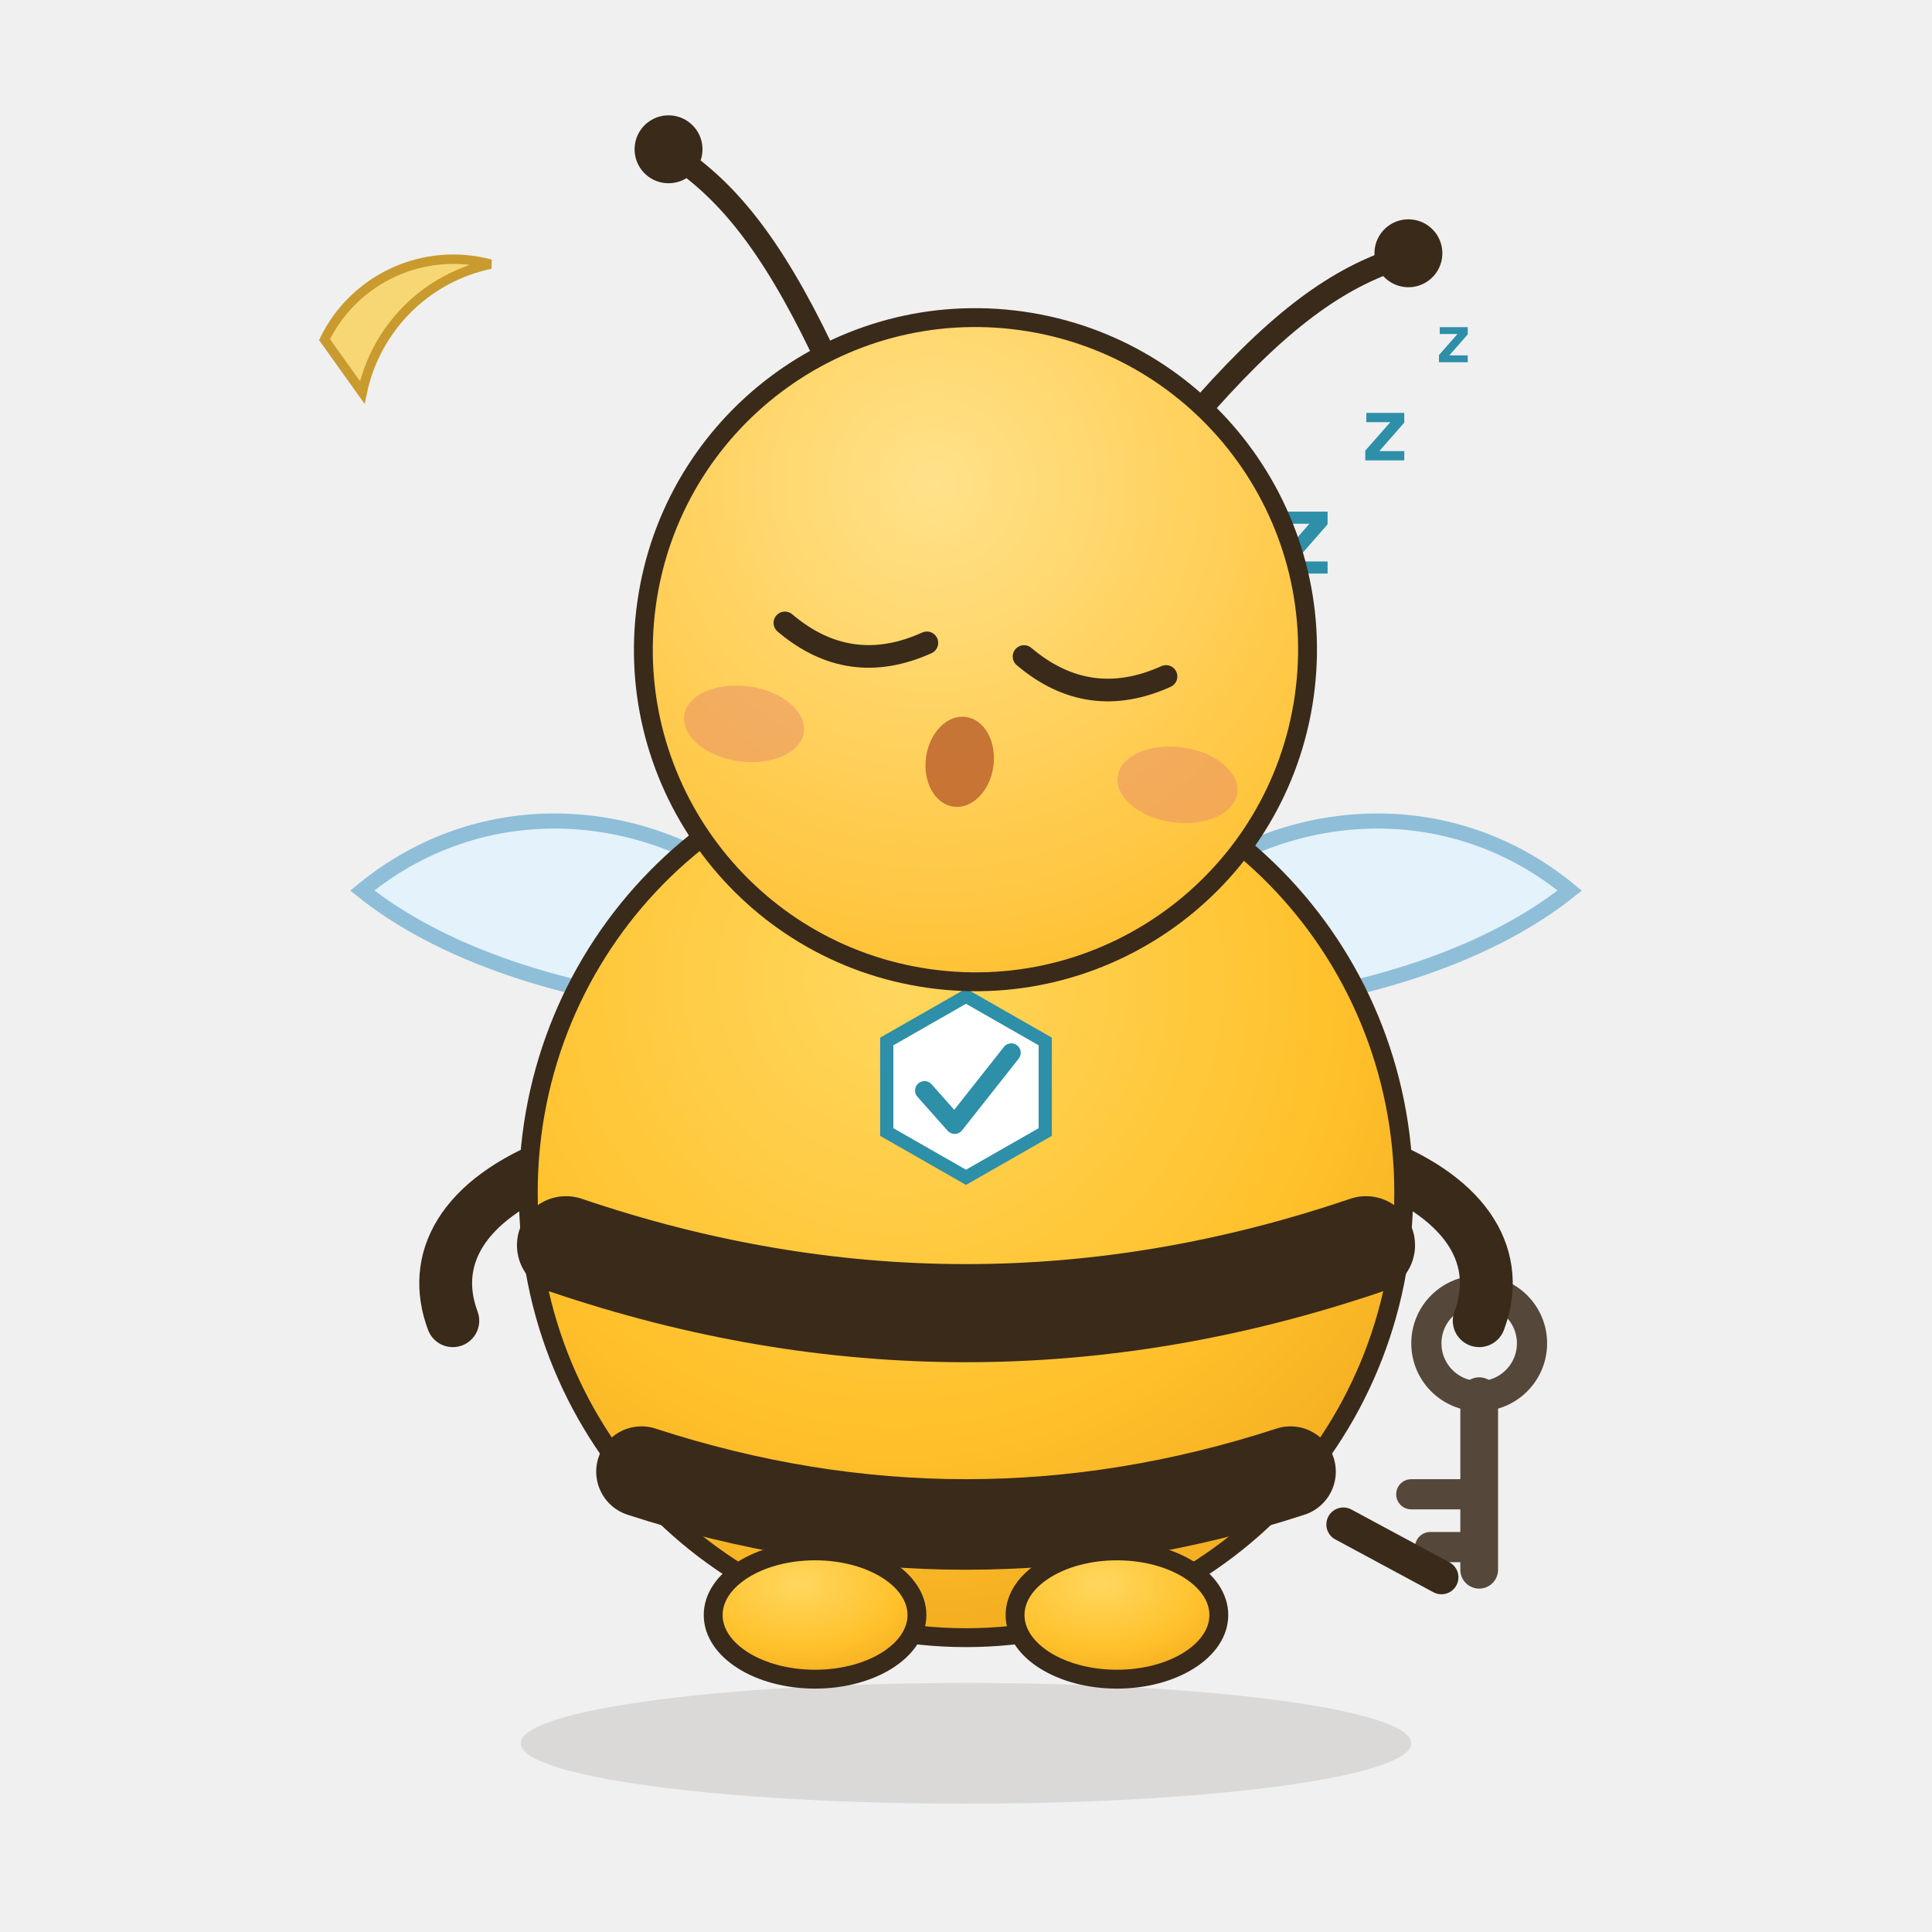
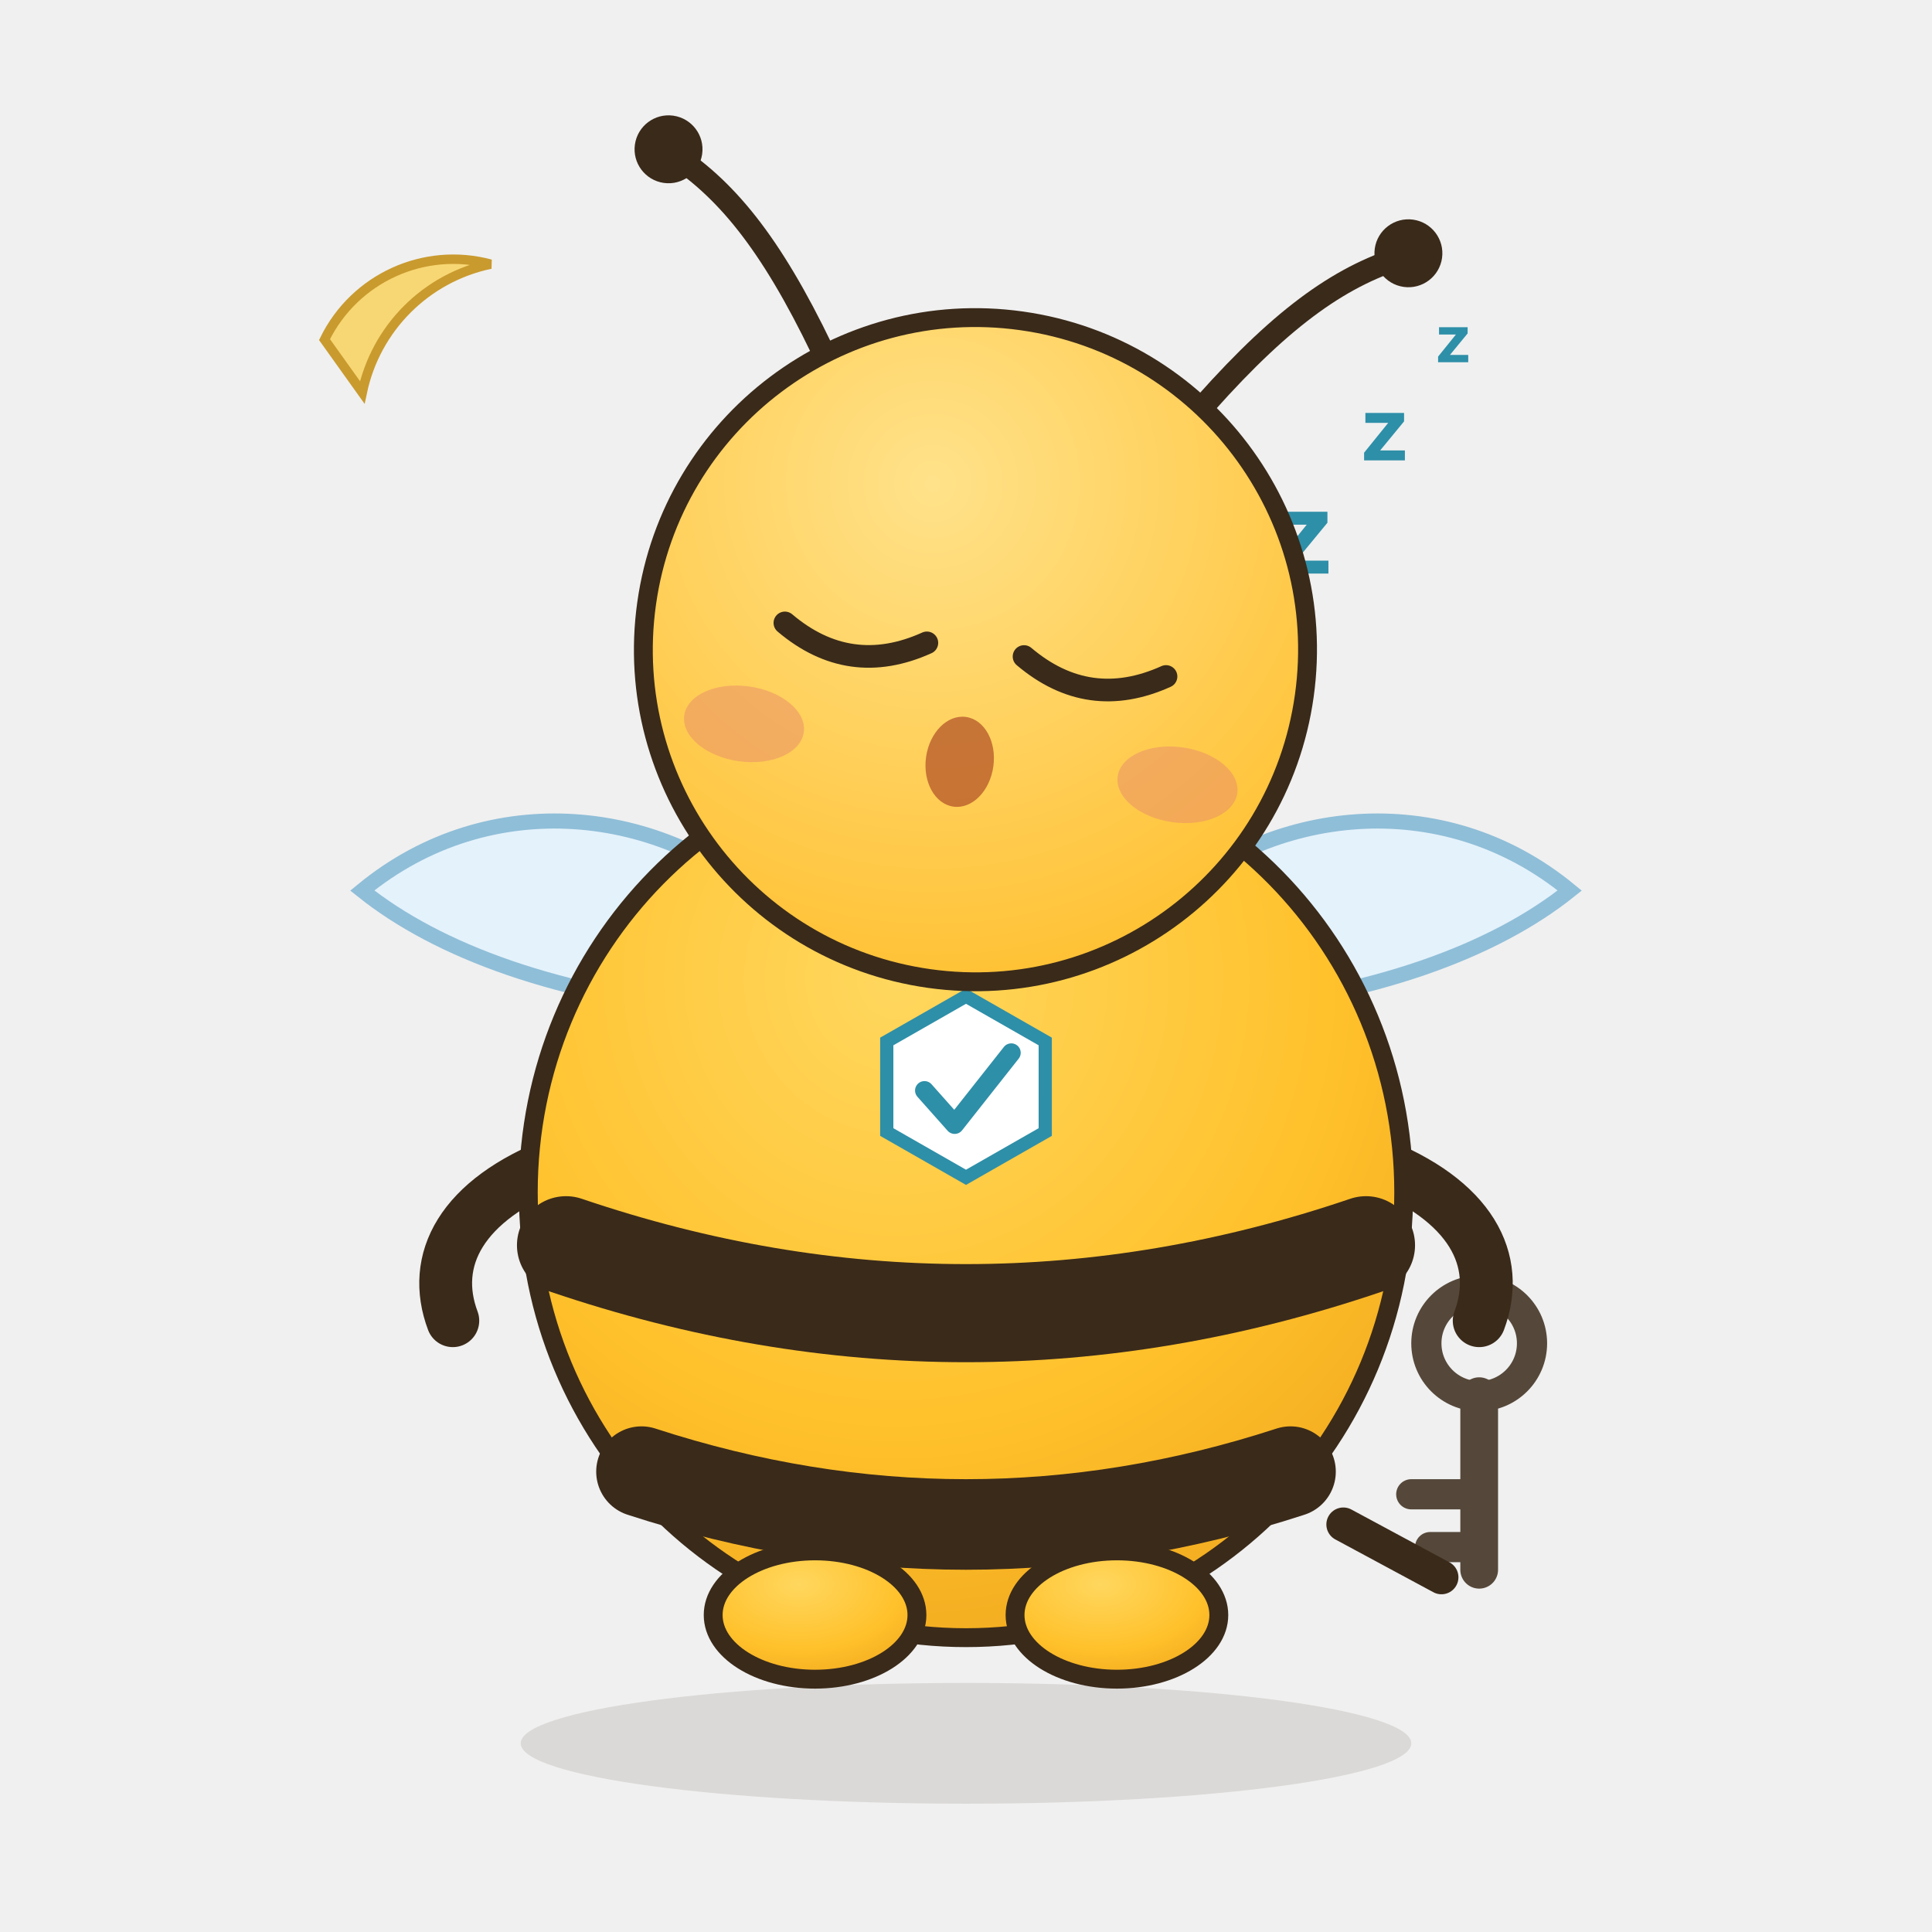
<svg xmlns="http://www.w3.org/2000/svg" viewBox="0 0 512 512" width="512" height="512" role="img" aria-label="Keeper · Dozing">
  <defs>
    <radialGradient id="bodyGrad" cx="42%" cy="26%" r="82%">
      <stop offset="0%" stop-color="#FFD75E" />
      <stop offset="62%" stop-color="#FFC12B" />
      <stop offset="100%" stop-color="#F0A81E" />
    </radialGradient>
    <radialGradient id="headGrad" cx="40%" cy="26%" r="82%">
      <stop offset="0%" stop-color="#FFE28A" />
      <stop offset="100%" stop-color="#FFBF2E" />
    </radialGradient>
    <radialGradient id="glowGrad" cx="50%" cy="50%" r="50%">
      <stop offset="0%" stop-color="#F0C64A" stop-opacity="0.55" />
      <stop offset="100%" stop-color="#F0C64A" stop-opacity="0" />
    </radialGradient>
  </defs>
  <ellipse cx="256" cy="462" rx="118" ry="16" fill="#3A2A1A" opacity="0.12" />
  <g>
    <path d="M192,268 C148,264 116,252 96,236 C130,208 176,214 204,240 Z" fill="#E4F2FB" stroke="#8FBED8" stroke-width="4" />
    <path d="M320,268 C364,264 396,252 416,236 C382,208 336,214 308,240 Z" fill="#E4F2FB" stroke="#8FBED8" stroke-width="4" />
  </g>
-   <g fill="#2E8FA8" font-family="ui-monospace,Menlo,monospace" font-weight="800">
+   <g fill="#2E8FA8" font-family="'JetBrains Mono','Noto Sans Mono','DejaVu Sans Mono',ui-monospace,monospace" font-weight="800">
    <text x="336" y="152" font-size="30">z</text>
    <text x="360" y="122" font-size="23">z</text>
    <text x="380" y="96" font-size="17">z</text>
  </g>
  <path d="M96,104 A44,44 0 0 1 130,70 A38,38 0 0 0 86,90 Z" fill="#F7D774" stroke="#C99A2E" stroke-width="2.5" />
  <g stroke="#3A2A1A" stroke-width="14" stroke-linecap="round" fill="none">
    <path d="M148,308 C122,318 114,334 120,350" />
    <path d="M364,308 C390,318 398,334 392,350" />
  </g>
  <g>
    <ellipse cx="256" cy="316" rx="116" ry="118" fill="url(#bodyGrad)" stroke="#3A2A1A" stroke-width="5" />
    <path d="M150,330 Q256,366 362,330" fill="none" stroke="#3A2A1A" stroke-width="26" stroke-linecap="round" />
    <path d="M170,390 Q256,418 342,390" fill="none" stroke="#3A2A1A" stroke-width="24" stroke-linecap="round" />
    <path d="M356,404 L382,418" stroke="#3A2A1A" stroke-width="9" stroke-linecap="round" />
    <ellipse cx="216" cy="428" rx="27" ry="17" fill="url(#bodyGrad)" stroke="#3A2A1A" stroke-width="5" />
    <ellipse cx="296" cy="428" rx="27" ry="17" fill="url(#bodyGrad)" stroke="#3A2A1A" stroke-width="5" />
  </g>
  <g>
    <polygon points="256,264 277,276 277,300 256,312 235,300 235,276" fill="#FFFFFF" stroke="#2E8FA8" stroke-width="3.5" />
    <path d="M245,289 L253,298 L268,279" fill="none" stroke="#2E8FA8" stroke-width="5" stroke-linecap="round" stroke-linejoin="round" />
  </g>
  <g opacity="0.85">
    <circle cx="392" cy="356" r="14" fill="none" stroke="#3A2A1A" stroke-width="8" />
    <path d="M392,370 L392,416" stroke="#3A2A1A" stroke-width="10" stroke-linecap="round" />
    <path d="M392,396 L374,396" stroke="#3A2A1A" stroke-width="8" stroke-linecap="round" />
    <path d="M392,410 L379,410" stroke="#3A2A1A" stroke-width="8" stroke-linecap="round" />
  </g>
  <g transform="rotate(8 256 190)">
    <path d="M208,104 C190,76 176,62 160,54" stroke="#3A2A1A" stroke-width="6" fill="none" stroke-linecap="round" />
    <path d="M304,104 C322,76 336,62 352,54" stroke="#3A2A1A" stroke-width="6" fill="none" stroke-linecap="round" />
    <circle cx="157" cy="52" r="9" fill="#3A2A1A" />
    <circle cx="355" cy="52" r="9" fill="#3A2A1A" />
    <circle cx="256" cy="172" r="88" fill="url(#headGrad)" stroke="#3A2A1A" stroke-width="5" />
    <ellipse cx="198" cy="200" rx="16" ry="10" fill="#E88B6A" opacity="0.5" />
    <ellipse cx="314" cy="200" rx="16" ry="10" fill="#E88B6A" opacity="0.5" />
    <g stroke="#3A2A1A" stroke-width="6" fill="none" stroke-linecap="round">
      <path d="M205,172 Q224,184 243,172" />
      <path d="M269,172 Q288,184 307,172" />
    </g>
    <ellipse cx="256" cy="202" rx="9" ry="12" fill="#B4552A" opacity="0.75" />
    <animateTransform attributeName="transform" type="translate" values="0,0; 0,-4; 0,0" dur="5.5s" repeatCount="indefinite" />
  </g>
</svg>
